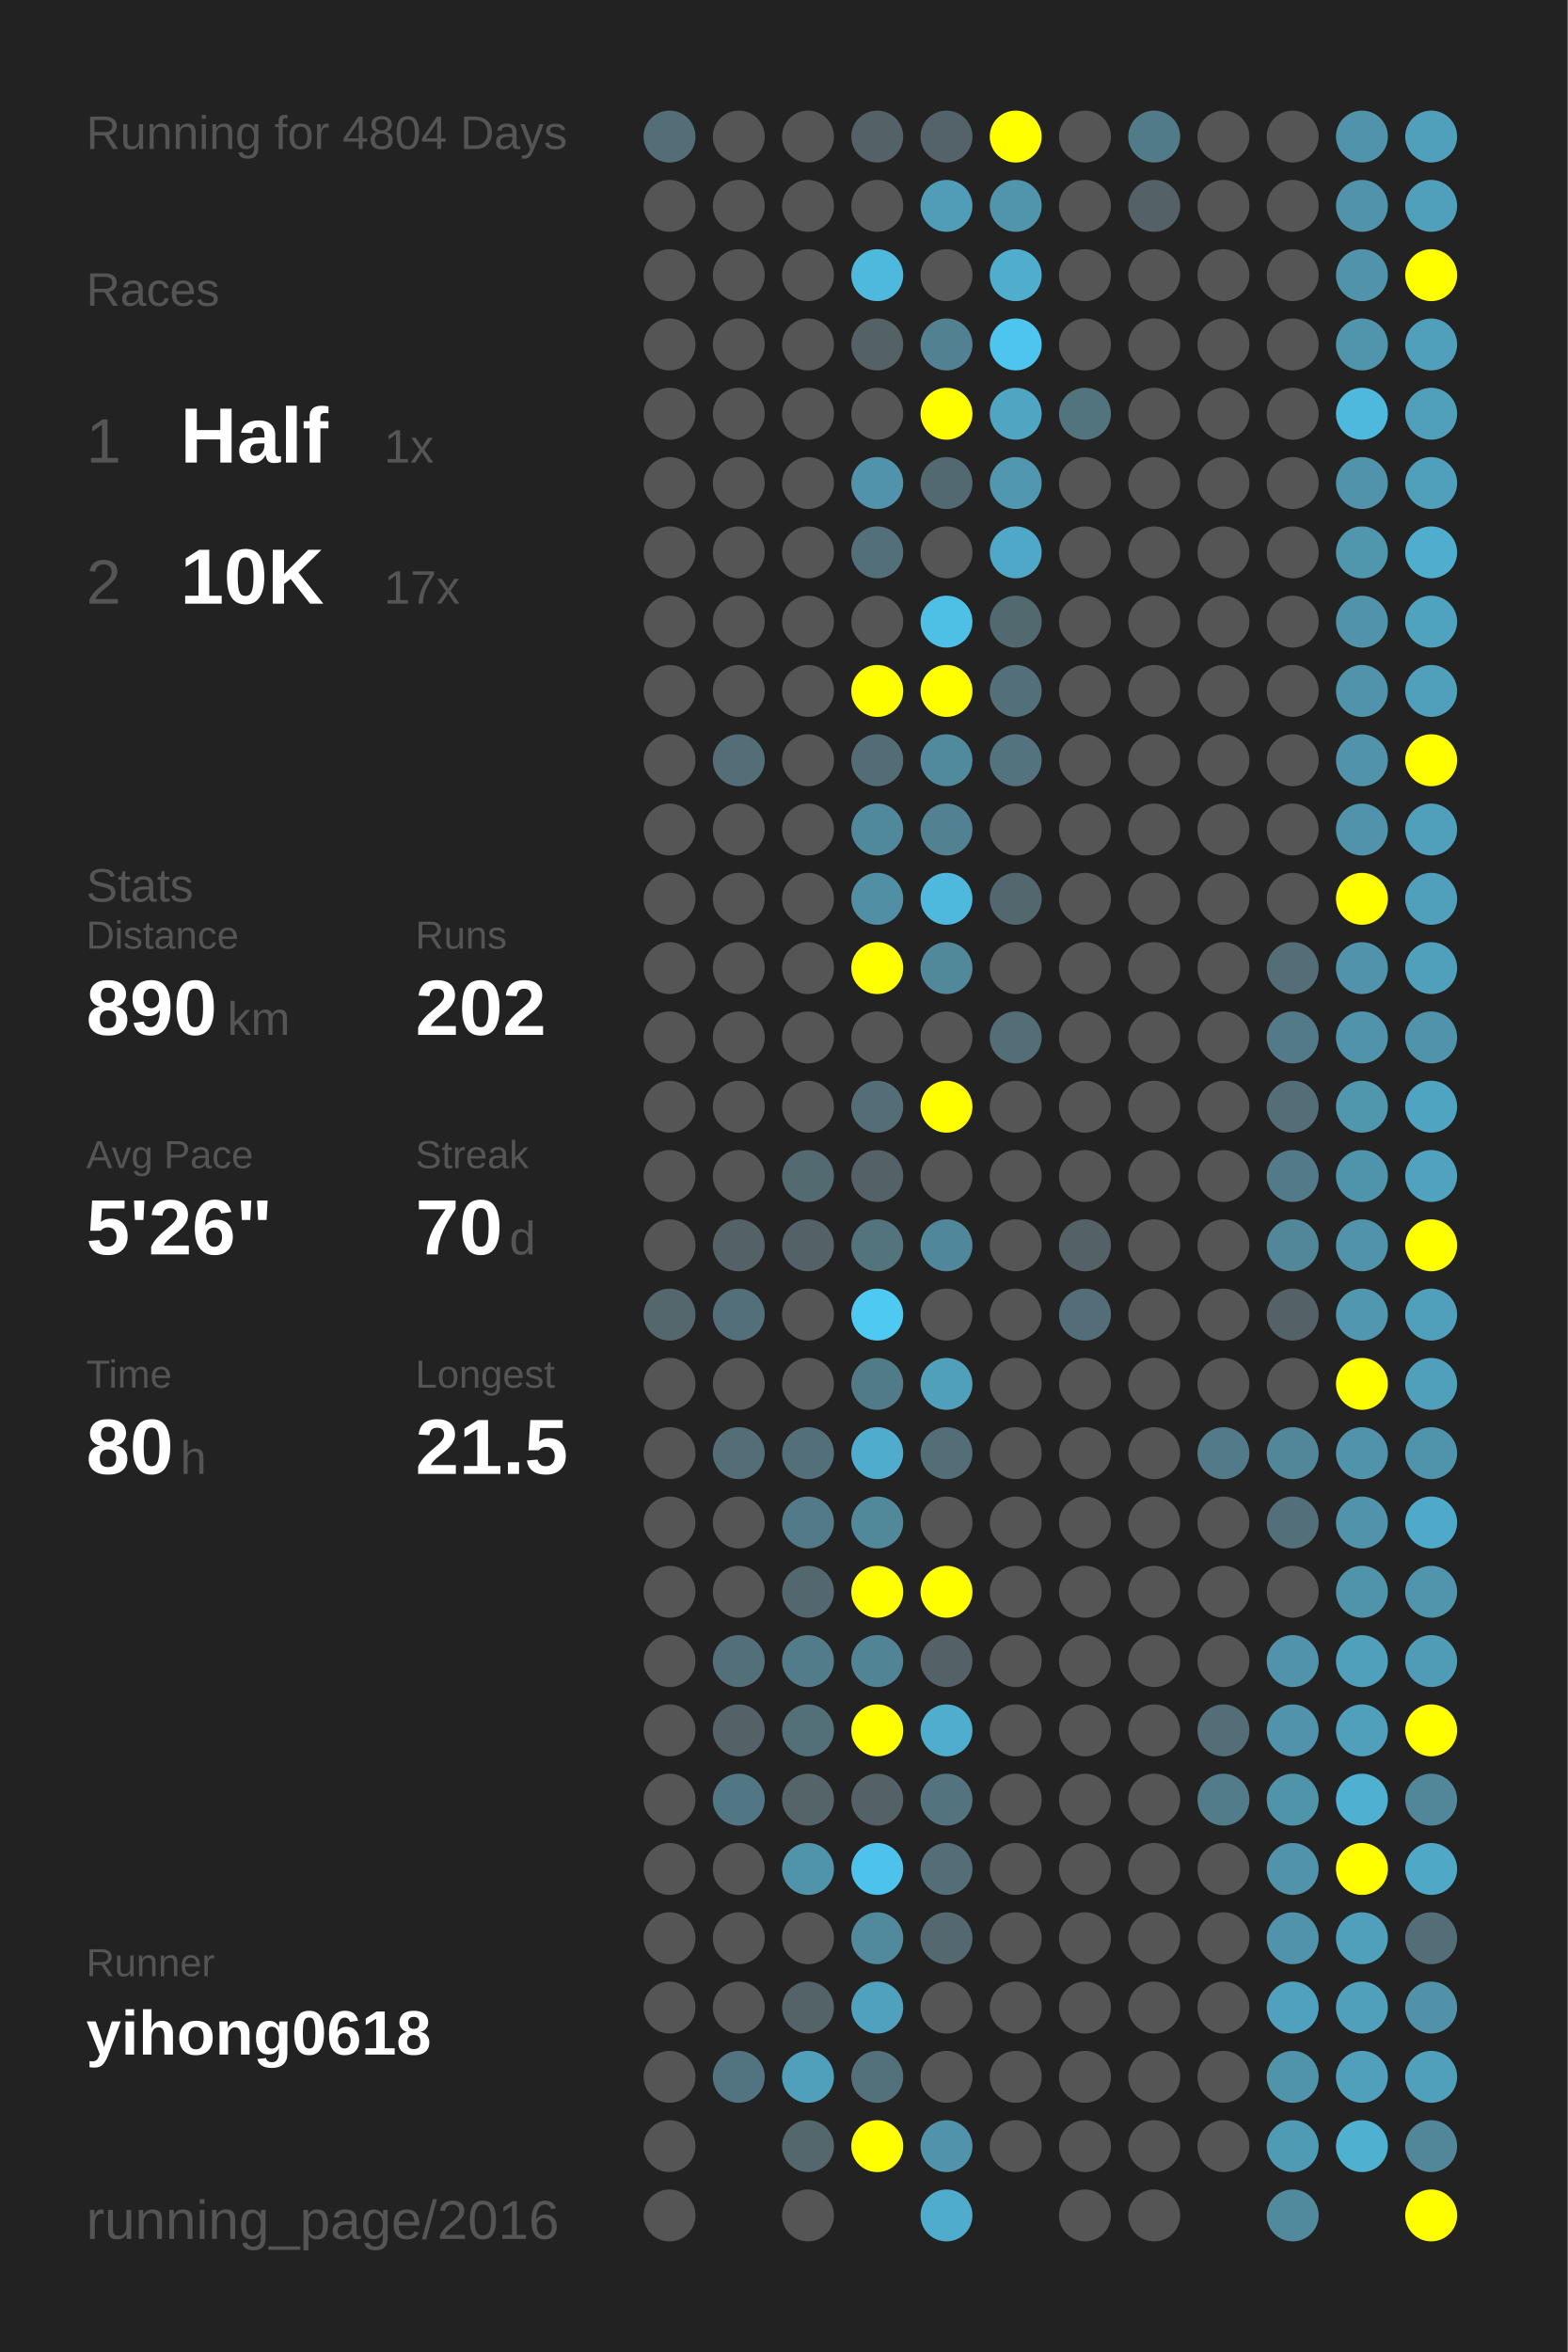
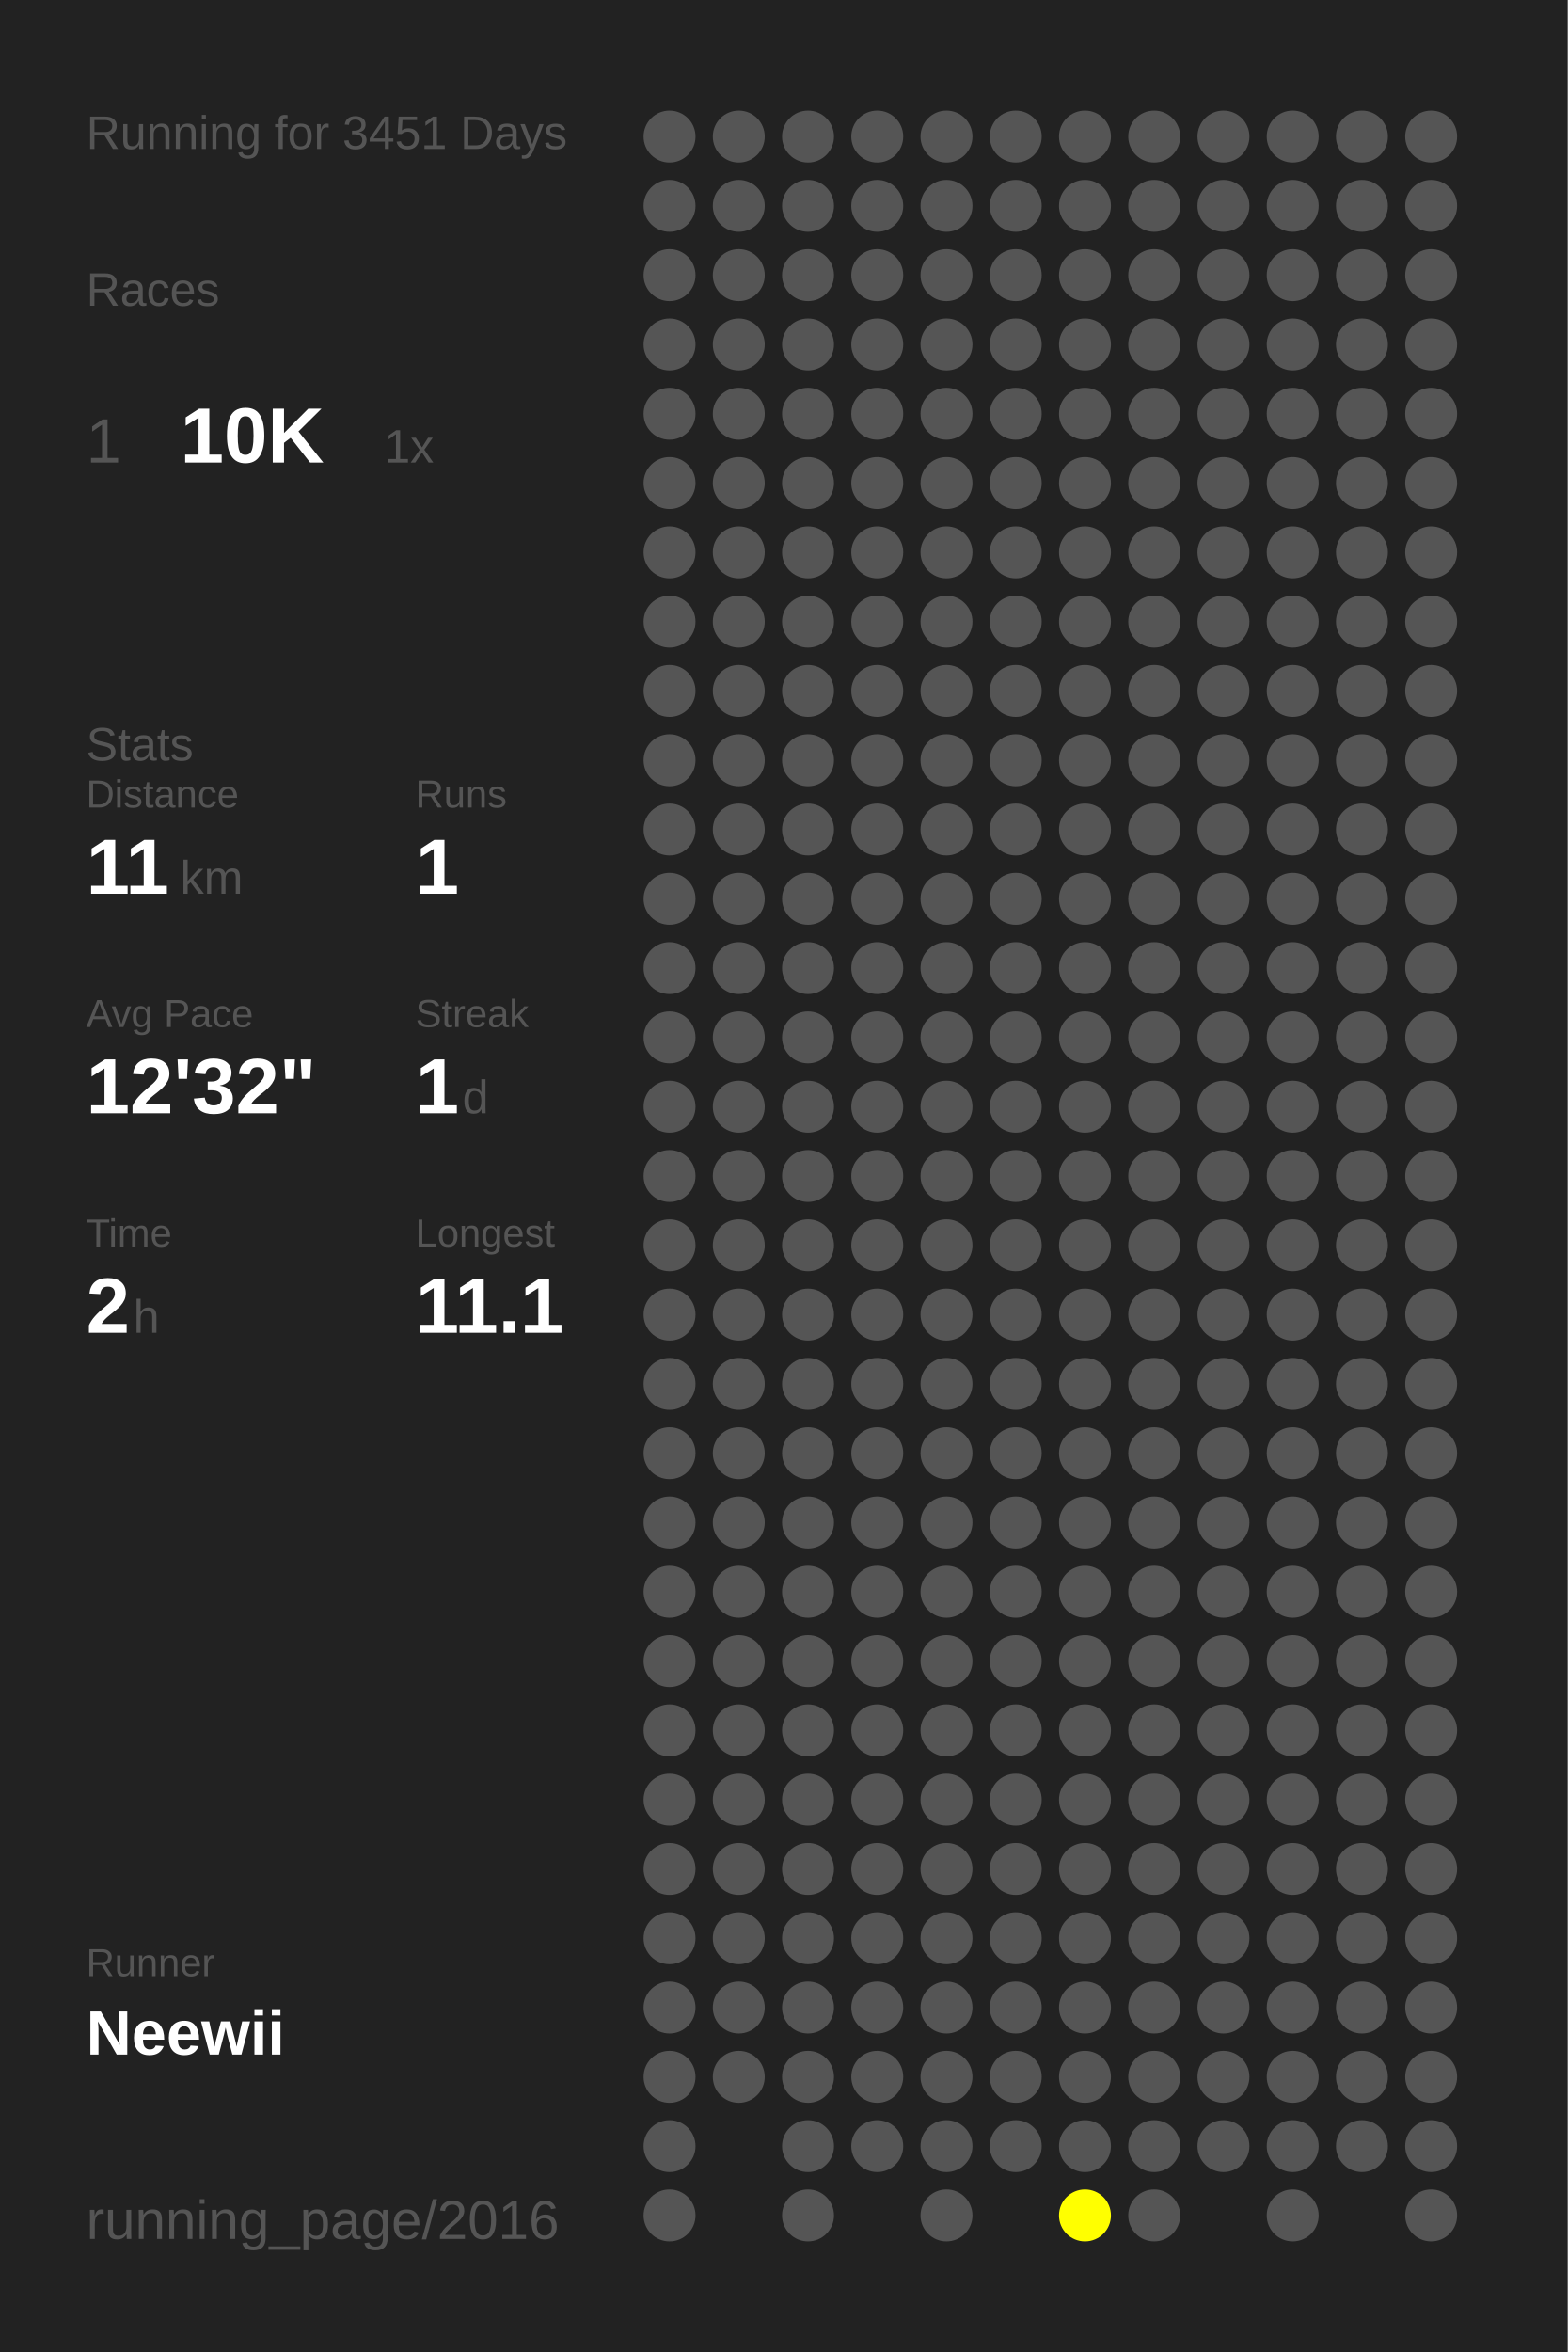
<svg xmlns="http://www.w3.org/2000/svg" baseProfile="full" height="300mm" version="1.1" viewBox="0,0,200,300" width="200mm">
  <defs />
  <rect fill="#222222" height="300" width="200" x="0" y="0" />
-   <text fill="#555555" style="font-size:6px; font-family:Arial;" x="11" y="19">Running for 4804 Days</text>
+   <text fill="#555555" style="font-size:6px; font-family:Arial;" x="11" y="19">Running for 3451 Days</text>
  <text fill="#555555" style="font-size:6px; font-family:Arial;" x="11" y="39">Races</text>
  <text fill="#555555" style="font-size:8px; font-family:Arial;" x="11" y="59">1</text>
-   <text fill="#FFFFFF" style="font-size:10px; font-family:Arial; font-weight:bold;" x="23" y="59">Half</text>
+   <text fill="#FFFFFF" style="font-size:10px; font-family:Arial; font-weight:bold;" x="23" y="59">10K</text>
  <text fill="#555555" style="font-size:6px; font-family:Arial;" x="49" y="59">1x</text>
-   <text fill="#555555" style="font-size:8px; font-family:Arial;" x="11" y="77">2</text>
-   <text fill="#FFFFFF" style="font-size:10px; font-family:Arial; font-weight:bold;" x="23" y="77">10K</text>
-   <text fill="#555555" style="font-size:6px; font-family:Arial;" x="49" y="77">17x</text>
-   <text fill="#555555" style="font-size:6px; font-family:Arial;" x="11" y="115">Stats</text>
-   <text fill="#555555" style="font-size:5px; font-family:Arial;" x="11" y="121">Distance</text>
-   <text fill="#FFFFFF" style="font-size:10px; font-family:Arial; font-weight:bold;" x="11" y="132">890</text>
-   <text fill="#555555" style="font-size:6px; font-family:Arial;" x="29" y="132">km</text>
-   <text fill="#555555" style="font-size:5px; font-family:Arial;" x="53" y="121">Runs</text>
-   <text fill="#FFFFFF" style="font-size:10px; font-family:Arial; font-weight:bold;" x="53" y="132">202</text>
-   <text fill="#555555" style="font-size:5px; font-family:Arial;" x="11" y="149">Avg Pace</text>
-   <text fill="#FFFFFF" style="font-size:10px; font-family:Arial; font-weight:bold;" x="11" y="160">5'26"</text>
-   <text fill="#555555" style="font-size:5px; font-family:Arial;" x="53" y="149">Streak</text>
-   <text fill="#FFFFFF" style="font-size:10px; font-family:Arial; font-weight:bold;" x="53" y="160">70</text>
-   <text fill="#555555" style="font-size:6px; font-family:Arial;" x="65" y="160">d</text>
-   <text fill="#555555" style="font-size:5px; font-family:Arial;" x="11" y="177">Time</text>
-   <text fill="#FFFFFF" style="font-size:10px; font-family:Arial; font-weight:bold;" x="11" y="188">80</text>
-   <text fill="#555555" style="font-size:6px; font-family:Arial;" x="23" y="188">h</text>
-   <text fill="#555555" style="font-size:5px; font-family:Arial;" x="53" y="177">Longest</text>
-   <text fill="#FFFFFF" style="font-size:10px; font-family:Arial; font-weight:bold;" x="53" y="188">21.5</text>
+   <text fill="#555555" style="font-size:6px; font-family:Arial;" x="11" y="97">Stats</text>
+   <text fill="#555555" style="font-size:5px; font-family:Arial;" x="11" y="103">Distance</text>
+   <text fill="#FFFFFF" style="font-size:10px; font-family:Arial; font-weight:bold;" x="11" y="114">11</text>
+   <text fill="#555555" style="font-size:6px; font-family:Arial;" x="23" y="114">km</text>
+   <text fill="#555555" style="font-size:5px; font-family:Arial;" x="53" y="103">Runs</text>
+   <text fill="#FFFFFF" style="font-size:10px; font-family:Arial; font-weight:bold;" x="53" y="114">1</text>
+   <text fill="#555555" style="font-size:5px; font-family:Arial;" x="11" y="131">Avg Pace</text>
+   <text fill="#FFFFFF" style="font-size:10px; font-family:Arial; font-weight:bold;" x="11" y="142">12'32"</text>
+   <text fill="#555555" style="font-size:5px; font-family:Arial;" x="53" y="131">Streak</text>
+   <text fill="#FFFFFF" style="font-size:10px; font-family:Arial; font-weight:bold;" x="53" y="142">1</text>
+   <text fill="#555555" style="font-size:6px; font-family:Arial;" x="59" y="142">d</text>
+   <text fill="#555555" style="font-size:5px; font-family:Arial;" x="11" y="159">Time</text>
+   <text fill="#FFFFFF" style="font-size:10px; font-family:Arial; font-weight:bold;" x="11" y="170">2</text>
+   <text fill="#555555" style="font-size:6px; font-family:Arial;" x="17" y="170">h</text>
+   <text fill="#555555" style="font-size:5px; font-family:Arial;" x="53" y="159">Longest</text>
+   <text fill="#FFFFFF" style="font-size:10px; font-family:Arial; font-weight:bold;" x="53" y="170">11.1</text>
  <text fill="#555555" style="font-size:5px; font-family:Arial;" x="11" y="252.065">Runner</text>
-   <text fill="#FFFFFF" style="font-size:8px; font-family:Arial; font-weight:bold;" x="11" y="262.065">yihong0618</text>
+   <text fill="#FFFFFF" style="font-size:8px; font-family:Arial; font-weight:bold;" x="11" y="262.065">Neewii</text>
  <text fill="#555555" style="font-size:7px; font-family:Arial;" x="11" y="285.581">running_page/2016</text>
-   <circle cx="85.417" cy="17.419" fill="#536e77" r="3.312" />
+   <circle cx="85.417" cy="17.419" fill="#555555" r="3.312" />
  <circle cx="85.417" cy="26.258" fill="#555555" r="3.312" />
  <circle cx="85.417" cy="35.097" fill="#555555" r="3.312" />
  <circle cx="85.417" cy="43.935" fill="#555555" r="3.312" />
  <circle cx="85.417" cy="52.774" fill="#555555" r="3.312" />
  <circle cx="85.417" cy="61.613" fill="#555555" r="3.312" />
  <circle cx="85.417" cy="70.452" fill="#555555" r="3.312" />
  <circle cx="85.417" cy="79.29" fill="#555555" r="3.312" />
  <circle cx="85.417" cy="88.129" fill="#555555" r="3.312" />
  <circle cx="85.417" cy="96.968" fill="#555555" r="3.312" />
  <circle cx="85.417" cy="105.806" fill="#555555" r="3.312" />
  <circle cx="85.417" cy="114.645" fill="#555555" r="3.312" />
  <circle cx="85.417" cy="123.484" fill="#555555" r="3.312" />
  <circle cx="85.417" cy="132.323" fill="#555555" r="3.312" />
  <circle cx="85.417" cy="141.161" fill="#555555" r="3.312" />
  <circle cx="85.417" cy="150" fill="#555555" r="3.312" />
  <circle cx="85.417" cy="158.839" fill="#555555" r="3.312" />
-   <circle cx="85.417" cy="167.677" fill="#53676d" r="3.312" />
+   <circle cx="85.417" cy="167.677" fill="#555555" r="3.312" />
  <circle cx="85.417" cy="176.516" fill="#555555" r="3.312" />
  <circle cx="85.417" cy="185.355" fill="#555555" r="3.312" />
  <circle cx="85.417" cy="194.194" fill="#555555" r="3.312" />
  <circle cx="85.417" cy="203.032" fill="#555555" r="3.312" />
  <circle cx="85.417" cy="211.871" fill="#555555" r="3.312" />
  <circle cx="85.417" cy="220.71" fill="#555555" r="3.312" />
  <circle cx="85.417" cy="229.548" fill="#555555" r="3.312" />
  <circle cx="85.417" cy="238.387" fill="#555555" r="3.312" />
  <circle cx="85.417" cy="247.226" fill="#555555" r="3.312" />
  <circle cx="85.417" cy="256.065" fill="#555555" r="3.312" />
  <circle cx="85.417" cy="264.903" fill="#555555" r="3.312" />
  <circle cx="85.417" cy="273.742" fill="#555555" r="3.312" />
  <circle cx="85.417" cy="282.581" fill="#555555" r="3.312" />
  <circle cx="94.25" cy="17.419" fill="#555555" r="3.312" />
  <circle cx="94.25" cy="26.258" fill="#555555" r="3.312" />
  <circle cx="94.25" cy="35.097" fill="#555555" r="3.312" />
  <circle cx="94.25" cy="43.935" fill="#555555" r="3.312" />
  <circle cx="94.25" cy="52.774" fill="#555555" r="3.312" />
  <circle cx="94.25" cy="61.613" fill="#555555" r="3.312" />
  <circle cx="94.25" cy="70.452" fill="#555555" r="3.312" />
  <circle cx="94.25" cy="79.29" fill="#555555" r="3.312" />
  <circle cx="94.25" cy="88.129" fill="#555555" r="3.312" />
-   <circle cx="94.25" cy="96.968" fill="#536e77" r="3.312" />
+   <circle cx="94.25" cy="96.968" fill="#555555" r="3.312" />
  <circle cx="94.25" cy="105.806" fill="#555555" r="3.312" />
  <circle cx="94.25" cy="114.645" fill="#555555" r="3.312" />
  <circle cx="94.25" cy="123.484" fill="#555555" r="3.312" />
  <circle cx="94.25" cy="132.323" fill="#555555" r="3.312" />
  <circle cx="94.25" cy="141.161" fill="#555555" r="3.312" />
  <circle cx="94.25" cy="150" fill="#555555" r="3.312" />
-   <circle cx="94.25" cy="158.839" fill="#546267" r="3.312" />
-   <circle cx="94.25" cy="167.677" fill="#536f79" r="3.312" />
+   <circle cx="94.25" cy="158.839" fill="#555555" r="3.312" />
+   <circle cx="94.25" cy="167.677" fill="#555555" r="3.312" />
  <circle cx="94.25" cy="176.516" fill="#555555" r="3.312" />
-   <circle cx="94.25" cy="185.355" fill="#536e77" r="3.312" />
+   <circle cx="94.25" cy="185.355" fill="#555555" r="3.312" />
  <circle cx="94.25" cy="194.194" fill="#555555" r="3.312" />
  <circle cx="94.25" cy="203.032" fill="#555555" r="3.312" />
-   <circle cx="94.25" cy="211.871" fill="#536f79" r="3.312" />
-   <circle cx="94.25" cy="220.71" fill="#546267" r="3.312" />
-   <circle cx="94.25" cy="229.548" fill="#527784" r="3.312" />
+   <circle cx="94.25" cy="211.871" fill="#555555" r="3.312" />
+   <circle cx="94.25" cy="220.71" fill="#555555" r="3.312" />
+   <circle cx="94.25" cy="229.548" fill="#555555" r="3.312" />
  <circle cx="94.25" cy="238.387" fill="#555555" r="3.312" />
  <circle cx="94.25" cy="247.226" fill="#555555" r="3.312" />
  <circle cx="94.25" cy="256.065" fill="#555555" r="3.312" />
-   <circle cx="94.25" cy="264.903" fill="#527480" r="3.312" />
+   <circle cx="94.25" cy="264.903" fill="#555555" r="3.312" />
  <circle cx="103.083" cy="17.419" fill="#555555" r="3.312" />
  <circle cx="103.083" cy="26.258" fill="#555555" r="3.312" />
  <circle cx="103.083" cy="35.097" fill="#555555" r="3.312" />
  <circle cx="103.083" cy="43.935" fill="#555555" r="3.312" />
  <circle cx="103.083" cy="52.774" fill="#555555" r="3.312" />
  <circle cx="103.083" cy="61.613" fill="#555555" r="3.312" />
  <circle cx="103.083" cy="70.452" fill="#555555" r="3.312" />
  <circle cx="103.083" cy="79.29" fill="#555555" r="3.312" />
  <circle cx="103.083" cy="88.129" fill="#555555" r="3.312" />
  <circle cx="103.083" cy="96.968" fill="#555555" r="3.312" />
  <circle cx="103.083" cy="105.806" fill="#555555" r="3.312" />
  <circle cx="103.083" cy="114.645" fill="#555555" r="3.312" />
  <circle cx="103.083" cy="123.484" fill="#555555" r="3.312" />
  <circle cx="103.083" cy="132.323" fill="#555555" r="3.312" />
  <circle cx="103.083" cy="141.161" fill="#555555" r="3.312" />
-   <circle cx="103.083" cy="150" fill="#536a71" r="3.312" />
-   <circle cx="103.083" cy="158.839" fill="#546166" r="3.312" />
+   <circle cx="103.083" cy="150" fill="#555555" r="3.312" />
+   <circle cx="103.083" cy="158.839" fill="#555555" r="3.312" />
  <circle cx="103.083" cy="167.677" fill="#555555" r="3.312" />
  <circle cx="103.083" cy="176.516" fill="#555555" r="3.312" />
-   <circle cx="103.083" cy="185.355" fill="#536f79" r="3.312" />
-   <circle cx="103.083" cy="194.194" fill="#527a88" r="3.312" />
-   <circle cx="103.083" cy="203.032" fill="#53676e" r="3.312" />
-   <circle cx="103.083" cy="211.871" fill="#527c8a" r="3.312" />
-   <circle cx="103.083" cy="220.71" fill="#537079" r="3.312" />
-   <circle cx="103.083" cy="229.548" fill="#546469" r="3.312" />
-   <circle cx="103.083" cy="238.387" fill="#5094aa" r="3.312" />
+   <circle cx="103.083" cy="185.355" fill="#555555" r="3.312" />
+   <circle cx="103.083" cy="194.194" fill="#555555" r="3.312" />
+   <circle cx="103.083" cy="203.032" fill="#555555" r="3.312" />
+   <circle cx="103.083" cy="211.871" fill="#555555" r="3.312" />
+   <circle cx="103.083" cy="220.71" fill="#555555" r="3.312" />
+   <circle cx="103.083" cy="229.548" fill="#555555" r="3.312" />
+   <circle cx="103.083" cy="238.387" fill="#555555" r="3.312" />
  <circle cx="103.083" cy="247.226" fill="#555555" r="3.312" />
-   <circle cx="103.083" cy="256.065" fill="#546368" r="3.312" />
-   <circle cx="103.083" cy="264.903" fill="#50a0bb" r="3.312" />
-   <circle cx="103.083" cy="273.742" fill="#53676d" r="3.312" />
+   <circle cx="103.083" cy="256.065" fill="#555555" r="3.312" />
+   <circle cx="103.083" cy="264.903" fill="#555555" r="3.312" />
+   <circle cx="103.083" cy="273.742" fill="#555555" r="3.312" />
  <circle cx="103.083" cy="282.581" fill="#555555" r="3.312" />
-   <circle cx="111.917" cy="17.419" fill="#546166" r="3.312" />
+   <circle cx="111.917" cy="17.419" fill="#555555" r="3.312" />
  <circle cx="111.917" cy="26.258" fill="#555555" r="3.312" />
-   <circle cx="111.917" cy="35.097" fill="#4eb9dd" r="3.312" />
-   <circle cx="111.917" cy="43.935" fill="#546266" r="3.312" />
+   <circle cx="111.917" cy="35.097" fill="#555555" r="3.312" />
+   <circle cx="111.917" cy="43.935" fill="#555555" r="3.312" />
  <circle cx="111.917" cy="52.774" fill="#555555" r="3.312" />
-   <circle cx="111.917" cy="61.613" fill="#5093aa" r="3.312" />
-   <circle cx="111.917" cy="70.452" fill="#536f79" r="3.312" />
+   <circle cx="111.917" cy="61.613" fill="#555555" r="3.312" />
+   <circle cx="111.917" cy="70.452" fill="#555555" r="3.312" />
  <circle cx="111.917" cy="79.29" fill="#555555" r="3.312" />
-   <circle cx="111.917" cy="88.129" fill="#FFFF00" r="3.312" />
-   <circle cx="111.917" cy="96.968" fill="#536d76" r="3.312" />
-   <circle cx="111.917" cy="105.806" fill="#51899c" r="3.312" />
-   <circle cx="111.917" cy="114.645" fill="#518fa4" r="3.312" />
-   <circle cx="111.917" cy="123.484" fill="#FFFF00" r="3.312" />
+   <circle cx="111.917" cy="88.129" fill="#555555" r="3.312" />
+   <circle cx="111.917" cy="96.968" fill="#555555" r="3.312" />
+   <circle cx="111.917" cy="105.806" fill="#555555" r="3.312" />
+   <circle cx="111.917" cy="114.645" fill="#555555" r="3.312" />
+   <circle cx="111.917" cy="123.484" fill="#555555" r="3.312" />
  <circle cx="111.917" cy="132.323" fill="#555555" r="3.312" />
-   <circle cx="111.917" cy="141.161" fill="#536e77" r="3.312" />
-   <circle cx="111.917" cy="150" fill="#546166" r="3.312" />
-   <circle cx="111.917" cy="158.839" fill="#53737d" r="3.312" />
-   <circle cx="111.917" cy="167.677" fill="#4dc9f2" r="3.312" />
-   <circle cx="111.917" cy="176.516" fill="#527b88" r="3.312" />
-   <circle cx="111.917" cy="185.355" fill="#4faccc" r="3.312" />
-   <circle cx="111.917" cy="194.194" fill="#51899b" r="3.312" />
-   <circle cx="111.917" cy="203.032" fill="#FFFF00" r="3.312" />
-   <circle cx="111.917" cy="211.871" fill="#518495" r="3.312" />
-   <circle cx="111.917" cy="220.71" fill="#FFFF00" r="3.312" />
-   <circle cx="111.917" cy="229.548" fill="#546166" r="3.312" />
-   <circle cx="111.917" cy="238.387" fill="#4dc2ea" r="3.312" />
-   <circle cx="111.917" cy="247.226" fill="#518a9d" r="3.312" />
-   <circle cx="111.917" cy="256.065" fill="#50a1bd" r="3.312" />
-   <circle cx="111.917" cy="264.903" fill="#53717b" r="3.312" />
-   <circle cx="111.917" cy="273.742" fill="#FFFF00" r="3.312" />
-   <circle cx="120.75" cy="17.419" fill="#546369" r="3.312" />
-   <circle cx="120.75" cy="26.258" fill="#509db7" r="3.312" />
+   <circle cx="111.917" cy="141.161" fill="#555555" r="3.312" />
+   <circle cx="111.917" cy="150" fill="#555555" r="3.312" />
+   <circle cx="111.917" cy="158.839" fill="#555555" r="3.312" />
+   <circle cx="111.917" cy="167.677" fill="#555555" r="3.312" />
+   <circle cx="111.917" cy="176.516" fill="#555555" r="3.312" />
+   <circle cx="111.917" cy="185.355" fill="#555555" r="3.312" />
+   <circle cx="111.917" cy="194.194" fill="#555555" r="3.312" />
+   <circle cx="111.917" cy="203.032" fill="#555555" r="3.312" />
+   <circle cx="111.917" cy="211.871" fill="#555555" r="3.312" />
+   <circle cx="111.917" cy="220.71" fill="#555555" r="3.312" />
+   <circle cx="111.917" cy="229.548" fill="#555555" r="3.312" />
+   <circle cx="111.917" cy="238.387" fill="#555555" r="3.312" />
+   <circle cx="111.917" cy="247.226" fill="#555555" r="3.312" />
+   <circle cx="111.917" cy="256.065" fill="#555555" r="3.312" />
+   <circle cx="111.917" cy="264.903" fill="#555555" r="3.312" />
+   <circle cx="111.917" cy="273.742" fill="#555555" r="3.312" />
+   <circle cx="120.75" cy="17.419" fill="#555555" r="3.312" />
+   <circle cx="120.75" cy="26.258" fill="#555555" r="3.312" />
  <circle cx="120.75" cy="35.097" fill="#555555" r="3.312" />
-   <circle cx="120.75" cy="43.935" fill="#528292" r="3.312" />
-   <circle cx="120.75" cy="52.774" fill="#FFFF00" r="3.312" />
-   <circle cx="120.75" cy="61.613" fill="#536971" r="3.312" />
+   <circle cx="120.75" cy="43.935" fill="#555555" r="3.312" />
+   <circle cx="120.75" cy="52.774" fill="#555555" r="3.312" />
+   <circle cx="120.75" cy="61.613" fill="#555555" r="3.312" />
  <circle cx="120.75" cy="70.452" fill="#555555" r="3.312" />
-   <circle cx="120.75" cy="79.29" fill="#4ebfe5" r="3.312" />
-   <circle cx="120.75" cy="88.129" fill="#FFFF00" r="3.312" />
-   <circle cx="120.75" cy="96.968" fill="#518a9d" r="3.312" />
-   <circle cx="120.75" cy="105.806" fill="#528191" r="3.312" />
-   <circle cx="120.75" cy="114.645" fill="#4eb9dd" r="3.312" />
-   <circle cx="120.75" cy="123.484" fill="#51889a" r="3.312" />
+   <circle cx="120.75" cy="79.29" fill="#555555" r="3.312" />
+   <circle cx="120.75" cy="88.129" fill="#555555" r="3.312" />
+   <circle cx="120.75" cy="96.968" fill="#555555" r="3.312" />
+   <circle cx="120.75" cy="105.806" fill="#555555" r="3.312" />
+   <circle cx="120.75" cy="114.645" fill="#555555" r="3.312" />
+   <circle cx="120.75" cy="123.484" fill="#555555" r="3.312" />
  <circle cx="120.75" cy="132.323" fill="#555555" r="3.312" />
-   <circle cx="120.75" cy="141.161" fill="#FFFF00" r="3.312" />
+   <circle cx="120.75" cy="141.161" fill="#555555" r="3.312" />
  <circle cx="120.75" cy="150" fill="#555555" r="3.312" />
-   <circle cx="120.75" cy="158.839" fill="#51879a" r="3.312" />
+   <circle cx="120.75" cy="158.839" fill="#555555" r="3.312" />
  <circle cx="120.75" cy="167.677" fill="#555555" r="3.312" />
-   <circle cx="120.75" cy="176.516" fill="#50a0bc" r="3.312" />
-   <circle cx="120.75" cy="185.355" fill="#536e77" r="3.312" />
+   <circle cx="120.75" cy="176.516" fill="#555555" r="3.312" />
+   <circle cx="120.75" cy="185.355" fill="#555555" r="3.312" />
  <circle cx="120.75" cy="194.194" fill="#555555" r="3.312" />
-   <circle cx="120.75" cy="203.032" fill="#FFFF00" r="3.312" />
-   <circle cx="120.75" cy="211.871" fill="#546166" r="3.312" />
-   <circle cx="120.75" cy="220.71" fill="#4faece" r="3.312" />
-   <circle cx="120.75" cy="229.548" fill="#53747f" r="3.312" />
-   <circle cx="120.75" cy="238.387" fill="#536e77" r="3.312" />
-   <circle cx="120.75" cy="247.226" fill="#53686f" r="3.312" />
+   <circle cx="120.75" cy="203.032" fill="#555555" r="3.312" />
+   <circle cx="120.75" cy="211.871" fill="#555555" r="3.312" />
+   <circle cx="120.75" cy="220.71" fill="#555555" r="3.312" />
+   <circle cx="120.75" cy="229.548" fill="#555555" r="3.312" />
+   <circle cx="120.75" cy="238.387" fill="#555555" r="3.312" />
+   <circle cx="120.75" cy="247.226" fill="#555555" r="3.312" />
  <circle cx="120.75" cy="256.065" fill="#555555" r="3.312" />
  <circle cx="120.75" cy="264.903" fill="#555555" r="3.312" />
-   <circle cx="120.75" cy="273.742" fill="#5093aa" r="3.312" />
-   <circle cx="120.75" cy="282.581" fill="#4faccc" r="3.312" />
-   <circle cx="129.583" cy="17.419" fill="#FFFF00" r="3.312" />
-   <circle cx="129.583" cy="26.258" fill="#5095ac" r="3.312" />
-   <circle cx="129.583" cy="35.097" fill="#4faece" r="3.312" />
-   <circle cx="129.583" cy="43.935" fill="#4dc5ee" r="3.312" />
-   <circle cx="129.583" cy="52.774" fill="#4fa5c2" r="3.312" />
-   <circle cx="129.583" cy="61.613" fill="#5097af" r="3.312" />
-   <circle cx="129.583" cy="70.452" fill="#4fa8c7" r="3.312" />
-   <circle cx="129.583" cy="79.29" fill="#536970" r="3.312" />
-   <circle cx="129.583" cy="88.129" fill="#53707a" r="3.312" />
-   <circle cx="129.583" cy="96.968" fill="#53737e" r="3.312" />
+   <circle cx="120.75" cy="273.742" fill="#555555" r="3.312" />
+   <circle cx="120.75" cy="282.581" fill="#555555" r="3.312" />
+   <circle cx="129.583" cy="17.419" fill="#555555" r="3.312" />
+   <circle cx="129.583" cy="26.258" fill="#555555" r="3.312" />
+   <circle cx="129.583" cy="35.097" fill="#555555" r="3.312" />
+   <circle cx="129.583" cy="43.935" fill="#555555" r="3.312" />
+   <circle cx="129.583" cy="52.774" fill="#555555" r="3.312" />
+   <circle cx="129.583" cy="61.613" fill="#555555" r="3.312" />
+   <circle cx="129.583" cy="70.452" fill="#555555" r="3.312" />
+   <circle cx="129.583" cy="79.29" fill="#555555" r="3.312" />
+   <circle cx="129.583" cy="88.129" fill="#555555" r="3.312" />
+   <circle cx="129.583" cy="96.968" fill="#555555" r="3.312" />
  <circle cx="129.583" cy="105.806" fill="#555555" r="3.312" />
-   <circle cx="129.583" cy="114.645" fill="#53676e" r="3.312" />
+   <circle cx="129.583" cy="114.645" fill="#555555" r="3.312" />
  <circle cx="129.583" cy="123.484" fill="#555555" r="3.312" />
-   <circle cx="129.583" cy="132.323" fill="#536e77" r="3.312" />
+   <circle cx="129.583" cy="132.323" fill="#555555" r="3.312" />
  <circle cx="129.583" cy="141.161" fill="#555555" r="3.312" />
  <circle cx="129.583" cy="150" fill="#555555" r="3.312" />
  <circle cx="129.583" cy="158.839" fill="#555555" r="3.312" />
  <circle cx="129.583" cy="167.677" fill="#555555" r="3.312" />
  <circle cx="129.583" cy="176.516" fill="#555555" r="3.312" />
  <circle cx="129.583" cy="185.355" fill="#555555" r="3.312" />
  <circle cx="129.583" cy="194.194" fill="#555555" r="3.312" />
  <circle cx="129.583" cy="203.032" fill="#555555" r="3.312" />
  <circle cx="129.583" cy="211.871" fill="#555555" r="3.312" />
  <circle cx="129.583" cy="220.71" fill="#555555" r="3.312" />
  <circle cx="129.583" cy="229.548" fill="#555555" r="3.312" />
  <circle cx="129.583" cy="238.387" fill="#555555" r="3.312" />
  <circle cx="129.583" cy="247.226" fill="#555555" r="3.312" />
  <circle cx="129.583" cy="256.065" fill="#555555" r="3.312" />
  <circle cx="129.583" cy="264.903" fill="#555555" r="3.312" />
  <circle cx="129.583" cy="273.742" fill="#555555" r="3.312" />
  <circle cx="138.417" cy="17.419" fill="#555555" r="3.312" />
  <circle cx="138.417" cy="26.258" fill="#555555" r="3.312" />
  <circle cx="138.417" cy="35.097" fill="#555555" r="3.312" />
  <circle cx="138.417" cy="43.935" fill="#555555" r="3.312" />
-   <circle cx="138.417" cy="52.774" fill="#52747f" r="3.312" />
+   <circle cx="138.417" cy="52.774" fill="#555555" r="3.312" />
  <circle cx="138.417" cy="61.613" fill="#555555" r="3.312" />
  <circle cx="138.417" cy="70.452" fill="#555555" r="3.312" />
  <circle cx="138.417" cy="79.29" fill="#555555" r="3.312" />
  <circle cx="138.417" cy="88.129" fill="#555555" r="3.312" />
  <circle cx="138.417" cy="96.968" fill="#555555" r="3.312" />
  <circle cx="138.417" cy="105.806" fill="#555555" r="3.312" />
  <circle cx="138.417" cy="114.645" fill="#555555" r="3.312" />
  <circle cx="138.417" cy="123.484" fill="#555555" r="3.312" />
  <circle cx="138.417" cy="132.323" fill="#555555" r="3.312" />
  <circle cx="138.417" cy="141.161" fill="#555555" r="3.312" />
  <circle cx="138.417" cy="150" fill="#555555" r="3.312" />
-   <circle cx="138.417" cy="158.839" fill="#546166" r="3.312" />
-   <circle cx="138.417" cy="167.677" fill="#536e78" r="3.312" />
+   <circle cx="138.417" cy="158.839" fill="#555555" r="3.312" />
+   <circle cx="138.417" cy="167.677" fill="#555555" r="3.312" />
  <circle cx="138.417" cy="176.516" fill="#555555" r="3.312" />
  <circle cx="138.417" cy="185.355" fill="#555555" r="3.312" />
  <circle cx="138.417" cy="194.194" fill="#555555" r="3.312" />
  <circle cx="138.417" cy="203.032" fill="#555555" r="3.312" />
  <circle cx="138.417" cy="211.871" fill="#555555" r="3.312" />
  <circle cx="138.417" cy="220.71" fill="#555555" r="3.312" />
  <circle cx="138.417" cy="229.548" fill="#555555" r="3.312" />
  <circle cx="138.417" cy="238.387" fill="#555555" r="3.312" />
  <circle cx="138.417" cy="247.226" fill="#555555" r="3.312" />
  <circle cx="138.417" cy="256.065" fill="#555555" r="3.312" />
  <circle cx="138.417" cy="264.903" fill="#555555" r="3.312" />
  <circle cx="138.417" cy="273.742" fill="#555555" r="3.312" />
-   <circle cx="138.417" cy="282.581" fill="#555555" r="3.312" />
-   <circle cx="147.25" cy="17.419" fill="#527b89" r="3.312" />
-   <circle cx="147.25" cy="26.258" fill="#546166" r="3.312" />
+   <circle cx="138.417" cy="282.581" fill="#FFFF00" r="3.312" />
+   <circle cx="147.25" cy="17.419" fill="#555555" r="3.312" />
+   <circle cx="147.25" cy="26.258" fill="#555555" r="3.312" />
  <circle cx="147.25" cy="35.097" fill="#555555" r="3.312" />
  <circle cx="147.25" cy="43.935" fill="#555555" r="3.312" />
  <circle cx="147.25" cy="52.774" fill="#555555" r="3.312" />
  <circle cx="147.25" cy="61.613" fill="#555555" r="3.312" />
  <circle cx="147.25" cy="70.452" fill="#555555" r="3.312" />
  <circle cx="147.25" cy="79.29" fill="#555555" r="3.312" />
  <circle cx="147.25" cy="88.129" fill="#555555" r="3.312" />
  <circle cx="147.25" cy="96.968" fill="#555555" r="3.312" />
  <circle cx="147.25" cy="105.806" fill="#555555" r="3.312" />
  <circle cx="147.25" cy="114.645" fill="#555555" r="3.312" />
  <circle cx="147.25" cy="123.484" fill="#555555" r="3.312" />
  <circle cx="147.25" cy="132.323" fill="#555555" r="3.312" />
  <circle cx="147.25" cy="141.161" fill="#555555" r="3.312" />
  <circle cx="147.25" cy="150" fill="#555555" r="3.312" />
  <circle cx="147.25" cy="158.839" fill="#555555" r="3.312" />
  <circle cx="147.25" cy="167.677" fill="#555555" r="3.312" />
  <circle cx="147.25" cy="176.516" fill="#555555" r="3.312" />
  <circle cx="147.25" cy="185.355" fill="#555555" r="3.312" />
  <circle cx="147.25" cy="194.194" fill="#555555" r="3.312" />
  <circle cx="147.25" cy="203.032" fill="#555555" r="3.312" />
  <circle cx="147.25" cy="211.871" fill="#555555" r="3.312" />
  <circle cx="147.25" cy="220.71" fill="#555555" r="3.312" />
  <circle cx="147.25" cy="229.548" fill="#555555" r="3.312" />
  <circle cx="147.25" cy="238.387" fill="#555555" r="3.312" />
  <circle cx="147.25" cy="247.226" fill="#555555" r="3.312" />
  <circle cx="147.25" cy="256.065" fill="#555555" r="3.312" />
  <circle cx="147.25" cy="264.903" fill="#555555" r="3.312" />
  <circle cx="147.25" cy="273.742" fill="#555555" r="3.312" />
  <circle cx="147.25" cy="282.581" fill="#555555" r="3.312" />
  <circle cx="156.083" cy="17.419" fill="#555555" r="3.312" />
  <circle cx="156.083" cy="26.258" fill="#555555" r="3.312" />
  <circle cx="156.083" cy="35.097" fill="#555555" r="3.312" />
  <circle cx="156.083" cy="43.935" fill="#555555" r="3.312" />
  <circle cx="156.083" cy="52.774" fill="#555555" r="3.312" />
  <circle cx="156.083" cy="61.613" fill="#555555" r="3.312" />
  <circle cx="156.083" cy="70.452" fill="#555555" r="3.312" />
  <circle cx="156.083" cy="79.29" fill="#555555" r="3.312" />
  <circle cx="156.083" cy="88.129" fill="#555555" r="3.312" />
  <circle cx="156.083" cy="96.968" fill="#555555" r="3.312" />
  <circle cx="156.083" cy="105.806" fill="#555555" r="3.312" />
  <circle cx="156.083" cy="114.645" fill="#555555" r="3.312" />
  <circle cx="156.083" cy="123.484" fill="#555555" r="3.312" />
  <circle cx="156.083" cy="132.323" fill="#555555" r="3.312" />
  <circle cx="156.083" cy="141.161" fill="#555555" r="3.312" />
  <circle cx="156.083" cy="150" fill="#555555" r="3.312" />
  <circle cx="156.083" cy="158.839" fill="#555555" r="3.312" />
  <circle cx="156.083" cy="167.677" fill="#555555" r="3.312" />
  <circle cx="156.083" cy="176.516" fill="#555555" r="3.312" />
-   <circle cx="156.083" cy="185.355" fill="#527a88" r="3.312" />
+   <circle cx="156.083" cy="185.355" fill="#555555" r="3.312" />
  <circle cx="156.083" cy="194.194" fill="#555555" r="3.312" />
  <circle cx="156.083" cy="203.032" fill="#555555" r="3.312" />
  <circle cx="156.083" cy="211.871" fill="#555555" r="3.312" />
-   <circle cx="156.083" cy="220.71" fill="#536e77" r="3.312" />
-   <circle cx="156.083" cy="229.548" fill="#527c8a" r="3.312" />
+   <circle cx="156.083" cy="220.71" fill="#555555" r="3.312" />
+   <circle cx="156.083" cy="229.548" fill="#555555" r="3.312" />
  <circle cx="156.083" cy="238.387" fill="#555555" r="3.312" />
  <circle cx="156.083" cy="247.226" fill="#555555" r="3.312" />
  <circle cx="156.083" cy="256.065" fill="#555555" r="3.312" />
  <circle cx="156.083" cy="264.903" fill="#555555" r="3.312" />
  <circle cx="156.083" cy="273.742" fill="#555555" r="3.312" />
  <circle cx="164.917" cy="17.419" fill="#555555" r="3.312" />
  <circle cx="164.917" cy="26.258" fill="#555555" r="3.312" />
  <circle cx="164.917" cy="35.097" fill="#555555" r="3.312" />
  <circle cx="164.917" cy="43.935" fill="#555555" r="3.312" />
  <circle cx="164.917" cy="52.774" fill="#555555" r="3.312" />
  <circle cx="164.917" cy="61.613" fill="#555555" r="3.312" />
  <circle cx="164.917" cy="70.452" fill="#555555" r="3.312" />
  <circle cx="164.917" cy="79.29" fill="#555555" r="3.312" />
  <circle cx="164.917" cy="88.129" fill="#555555" r="3.312" />
  <circle cx="164.917" cy="96.968" fill="#555555" r="3.312" />
  <circle cx="164.917" cy="105.806" fill="#555555" r="3.312" />
  <circle cx="164.917" cy="114.645" fill="#555555" r="3.312" />
-   <circle cx="164.917" cy="123.484" fill="#536e77" r="3.312" />
-   <circle cx="164.917" cy="132.323" fill="#527a88" r="3.312" />
-   <circle cx="164.917" cy="141.161" fill="#536e77" r="3.312" />
-   <circle cx="164.917" cy="150" fill="#527a88" r="3.312" />
-   <circle cx="164.917" cy="158.839" fill="#518799" r="3.312" />
-   <circle cx="164.917" cy="167.677" fill="#546166" r="3.312" />
+   <circle cx="164.917" cy="123.484" fill="#555555" r="3.312" />
+   <circle cx="164.917" cy="132.323" fill="#555555" r="3.312" />
+   <circle cx="164.917" cy="141.161" fill="#555555" r="3.312" />
+   <circle cx="164.917" cy="150" fill="#555555" r="3.312" />
+   <circle cx="164.917" cy="158.839" fill="#555555" r="3.312" />
+   <circle cx="164.917" cy="167.677" fill="#555555" r="3.312" />
  <circle cx="164.917" cy="176.516" fill="#555555" r="3.312" />
-   <circle cx="164.917" cy="185.355" fill="#518799" r="3.312" />
-   <circle cx="164.917" cy="194.194" fill="#53707a" r="3.312" />
+   <circle cx="164.917" cy="185.355" fill="#555555" r="3.312" />
+   <circle cx="164.917" cy="194.194" fill="#555555" r="3.312" />
  <circle cx="164.917" cy="203.032" fill="#555555" r="3.312" />
-   <circle cx="164.917" cy="211.871" fill="#5093aa" r="3.312" />
-   <circle cx="164.917" cy="220.71" fill="#5093aa" r="3.312" />
-   <circle cx="164.917" cy="229.548" fill="#5094aa" r="3.312" />
-   <circle cx="164.917" cy="238.387" fill="#5093aa" r="3.312" />
-   <circle cx="164.917" cy="247.226" fill="#5093aa" r="3.312" />
-   <circle cx="164.917" cy="256.065" fill="#50a1bd" r="3.312" />
-   <circle cx="164.917" cy="264.903" fill="#5094aa" r="3.312" />
-   <circle cx="164.917" cy="273.742" fill="#509bb4" r="3.312" />
-   <circle cx="164.917" cy="282.581" fill="#518a9d" r="3.312" />
-   <circle cx="173.75" cy="17.419" fill="#5093aa" r="3.312" />
-   <circle cx="173.75" cy="26.258" fill="#5093aa" r="3.312" />
-   <circle cx="173.75" cy="35.097" fill="#5093aa" r="3.312" />
-   <circle cx="173.75" cy="43.935" fill="#5095ac" r="3.312" />
-   <circle cx="173.75" cy="52.774" fill="#4eb9dd" r="3.312" />
-   <circle cx="173.75" cy="61.613" fill="#5093aa" r="3.312" />
-   <circle cx="173.75" cy="70.452" fill="#5097ae" r="3.312" />
-   <circle cx="173.75" cy="79.29" fill="#5093aa" r="3.312" />
-   <circle cx="173.75" cy="88.129" fill="#5093aa" r="3.312" />
-   <circle cx="173.75" cy="96.968" fill="#5093aa" r="3.312" />
-   <circle cx="173.75" cy="105.806" fill="#5093aa" r="3.312" />
-   <circle cx="173.75" cy="114.645" fill="#FFFF00" r="3.312" />
-   <circle cx="173.75" cy="123.484" fill="#5093aa" r="3.312" />
-   <circle cx="173.75" cy="132.323" fill="#5093aa" r="3.312" />
-   <circle cx="173.75" cy="141.161" fill="#5097ae" r="3.312" />
-   <circle cx="173.75" cy="150" fill="#5094ab" r="3.312" />
-   <circle cx="173.75" cy="158.839" fill="#5093aa" r="3.312" />
-   <circle cx="173.75" cy="167.677" fill="#5097af" r="3.312" />
-   <circle cx="173.75" cy="176.516" fill="#FFFF00" r="3.312" />
-   <circle cx="173.75" cy="185.355" fill="#5093aa" r="3.312" />
-   <circle cx="173.75" cy="194.194" fill="#5093aa" r="3.312" />
-   <circle cx="173.75" cy="203.032" fill="#5094aa" r="3.312" />
-   <circle cx="173.75" cy="211.871" fill="#50a0bb" r="3.312" />
-   <circle cx="173.75" cy="220.71" fill="#50a0bb" r="3.312" />
-   <circle cx="173.75" cy="229.548" fill="#4fb0d1" r="3.312" />
-   <circle cx="173.75" cy="238.387" fill="#FFFF00" r="3.312" />
-   <circle cx="173.75" cy="247.226" fill="#50a0bb" r="3.312" />
-   <circle cx="173.75" cy="256.065" fill="#50a0bb" r="3.312" />
-   <circle cx="173.75" cy="264.903" fill="#50a0bb" r="3.312" />
-   <circle cx="173.75" cy="273.742" fill="#4fb0d0" r="3.312" />
-   <circle cx="182.583" cy="17.419" fill="#50a0bb" r="3.312" />
-   <circle cx="182.583" cy="26.258" fill="#50a0bb" r="3.312" />
-   <circle cx="182.583" cy="35.097" fill="#FFFF00" r="3.312" />
-   <circle cx="182.583" cy="43.935" fill="#50a0bb" r="3.312" />
-   <circle cx="182.583" cy="52.774" fill="#50a0bb" r="3.312" />
-   <circle cx="182.583" cy="61.613" fill="#50a0bb" r="3.312" />
-   <circle cx="182.583" cy="70.452" fill="#4fadcd" r="3.312" />
-   <circle cx="182.583" cy="79.29" fill="#4fa3bf" r="3.312" />
-   <circle cx="182.583" cy="88.129" fill="#50a0bb" r="3.312" />
-   <circle cx="182.583" cy="96.968" fill="#FFFF00" r="3.312" />
-   <circle cx="182.583" cy="105.806" fill="#50a0bc" r="3.312" />
-   <circle cx="182.583" cy="114.645" fill="#50a0bb" r="3.312" />
-   <circle cx="182.583" cy="123.484" fill="#50a0bb" r="3.312" />
-   <circle cx="182.583" cy="132.323" fill="#5093aa" r="3.312" />
-   <circle cx="182.583" cy="141.161" fill="#4fa4c1" r="3.312" />
-   <circle cx="182.583" cy="150" fill="#50a2be" r="3.312" />
-   <circle cx="182.583" cy="158.839" fill="#FFFF00" r="3.312" />
-   <circle cx="182.583" cy="167.677" fill="#50a0bb" r="3.312" />
-   <circle cx="182.583" cy="176.516" fill="#50a0bb" r="3.312" />
-   <circle cx="182.583" cy="185.355" fill="#5094ab" r="3.312" />
-   <circle cx="182.583" cy="194.194" fill="#4faac9" r="3.312" />
-   <circle cx="182.583" cy="203.032" fill="#5095ac" r="3.312" />
-   <circle cx="182.583" cy="211.871" fill="#509cb6" r="3.312" />
-   <circle cx="182.583" cy="220.71" fill="#FFFF00" r="3.312" />
-   <circle cx="182.583" cy="229.548" fill="#518799" r="3.312" />
-   <circle cx="182.583" cy="238.387" fill="#4fa8c6" r="3.312" />
-   <circle cx="182.583" cy="247.226" fill="#536e77" r="3.312" />
-   <circle cx="182.583" cy="256.065" fill="#5192a8" r="3.312" />
-   <circle cx="182.583" cy="264.903" fill="#50a0bb" r="3.312" />
-   <circle cx="182.583" cy="273.742" fill="#518799" r="3.312" />
-   <circle cx="182.583" cy="282.581" fill="#FFFF00" r="3.312" />
+   <circle cx="164.917" cy="211.871" fill="#555555" r="3.312" />
+   <circle cx="164.917" cy="220.71" fill="#555555" r="3.312" />
+   <circle cx="164.917" cy="229.548" fill="#555555" r="3.312" />
+   <circle cx="164.917" cy="238.387" fill="#555555" r="3.312" />
+   <circle cx="164.917" cy="247.226" fill="#555555" r="3.312" />
+   <circle cx="164.917" cy="256.065" fill="#555555" r="3.312" />
+   <circle cx="164.917" cy="264.903" fill="#555555" r="3.312" />
+   <circle cx="164.917" cy="273.742" fill="#555555" r="3.312" />
+   <circle cx="164.917" cy="282.581" fill="#555555" r="3.312" />
+   <circle cx="173.75" cy="17.419" fill="#555555" r="3.312" />
+   <circle cx="173.75" cy="26.258" fill="#555555" r="3.312" />
+   <circle cx="173.75" cy="35.097" fill="#555555" r="3.312" />
+   <circle cx="173.75" cy="43.935" fill="#555555" r="3.312" />
+   <circle cx="173.75" cy="52.774" fill="#555555" r="3.312" />
+   <circle cx="173.75" cy="61.613" fill="#555555" r="3.312" />
+   <circle cx="173.75" cy="70.452" fill="#555555" r="3.312" />
+   <circle cx="173.75" cy="79.29" fill="#555555" r="3.312" />
+   <circle cx="173.75" cy="88.129" fill="#555555" r="3.312" />
+   <circle cx="173.75" cy="96.968" fill="#555555" r="3.312" />
+   <circle cx="173.75" cy="105.806" fill="#555555" r="3.312" />
+   <circle cx="173.75" cy="114.645" fill="#555555" r="3.312" />
+   <circle cx="173.75" cy="123.484" fill="#555555" r="3.312" />
+   <circle cx="173.75" cy="132.323" fill="#555555" r="3.312" />
+   <circle cx="173.75" cy="141.161" fill="#555555" r="3.312" />
+   <circle cx="173.75" cy="150" fill="#555555" r="3.312" />
+   <circle cx="173.75" cy="158.839" fill="#555555" r="3.312" />
+   <circle cx="173.75" cy="167.677" fill="#555555" r="3.312" />
+   <circle cx="173.75" cy="176.516" fill="#555555" r="3.312" />
+   <circle cx="173.75" cy="185.355" fill="#555555" r="3.312" />
+   <circle cx="173.75" cy="194.194" fill="#555555" r="3.312" />
+   <circle cx="173.75" cy="203.032" fill="#555555" r="3.312" />
+   <circle cx="173.75" cy="211.871" fill="#555555" r="3.312" />
+   <circle cx="173.75" cy="220.71" fill="#555555" r="3.312" />
+   <circle cx="173.75" cy="229.548" fill="#555555" r="3.312" />
+   <circle cx="173.75" cy="238.387" fill="#555555" r="3.312" />
+   <circle cx="173.75" cy="247.226" fill="#555555" r="3.312" />
+   <circle cx="173.75" cy="256.065" fill="#555555" r="3.312" />
+   <circle cx="173.75" cy="264.903" fill="#555555" r="3.312" />
+   <circle cx="173.75" cy="273.742" fill="#555555" r="3.312" />
+   <circle cx="182.583" cy="17.419" fill="#555555" r="3.312" />
+   <circle cx="182.583" cy="26.258" fill="#555555" r="3.312" />
+   <circle cx="182.583" cy="35.097" fill="#555555" r="3.312" />
+   <circle cx="182.583" cy="43.935" fill="#555555" r="3.312" />
+   <circle cx="182.583" cy="52.774" fill="#555555" r="3.312" />
+   <circle cx="182.583" cy="61.613" fill="#555555" r="3.312" />
+   <circle cx="182.583" cy="70.452" fill="#555555" r="3.312" />
+   <circle cx="182.583" cy="79.29" fill="#555555" r="3.312" />
+   <circle cx="182.583" cy="88.129" fill="#555555" r="3.312" />
+   <circle cx="182.583" cy="96.968" fill="#555555" r="3.312" />
+   <circle cx="182.583" cy="105.806" fill="#555555" r="3.312" />
+   <circle cx="182.583" cy="114.645" fill="#555555" r="3.312" />
+   <circle cx="182.583" cy="123.484" fill="#555555" r="3.312" />
+   <circle cx="182.583" cy="132.323" fill="#555555" r="3.312" />
+   <circle cx="182.583" cy="141.161" fill="#555555" r="3.312" />
+   <circle cx="182.583" cy="150" fill="#555555" r="3.312" />
+   <circle cx="182.583" cy="158.839" fill="#555555" r="3.312" />
+   <circle cx="182.583" cy="167.677" fill="#555555" r="3.312" />
+   <circle cx="182.583" cy="176.516" fill="#555555" r="3.312" />
+   <circle cx="182.583" cy="185.355" fill="#555555" r="3.312" />
+   <circle cx="182.583" cy="194.194" fill="#555555" r="3.312" />
+   <circle cx="182.583" cy="203.032" fill="#555555" r="3.312" />
+   <circle cx="182.583" cy="211.871" fill="#555555" r="3.312" />
+   <circle cx="182.583" cy="220.71" fill="#555555" r="3.312" />
+   <circle cx="182.583" cy="229.548" fill="#555555" r="3.312" />
+   <circle cx="182.583" cy="238.387" fill="#555555" r="3.312" />
+   <circle cx="182.583" cy="247.226" fill="#555555" r="3.312" />
+   <circle cx="182.583" cy="256.065" fill="#555555" r="3.312" />
+   <circle cx="182.583" cy="264.903" fill="#555555" r="3.312" />
+   <circle cx="182.583" cy="273.742" fill="#555555" r="3.312" />
+   <circle cx="182.583" cy="282.581" fill="#555555" r="3.312" />
</svg>
